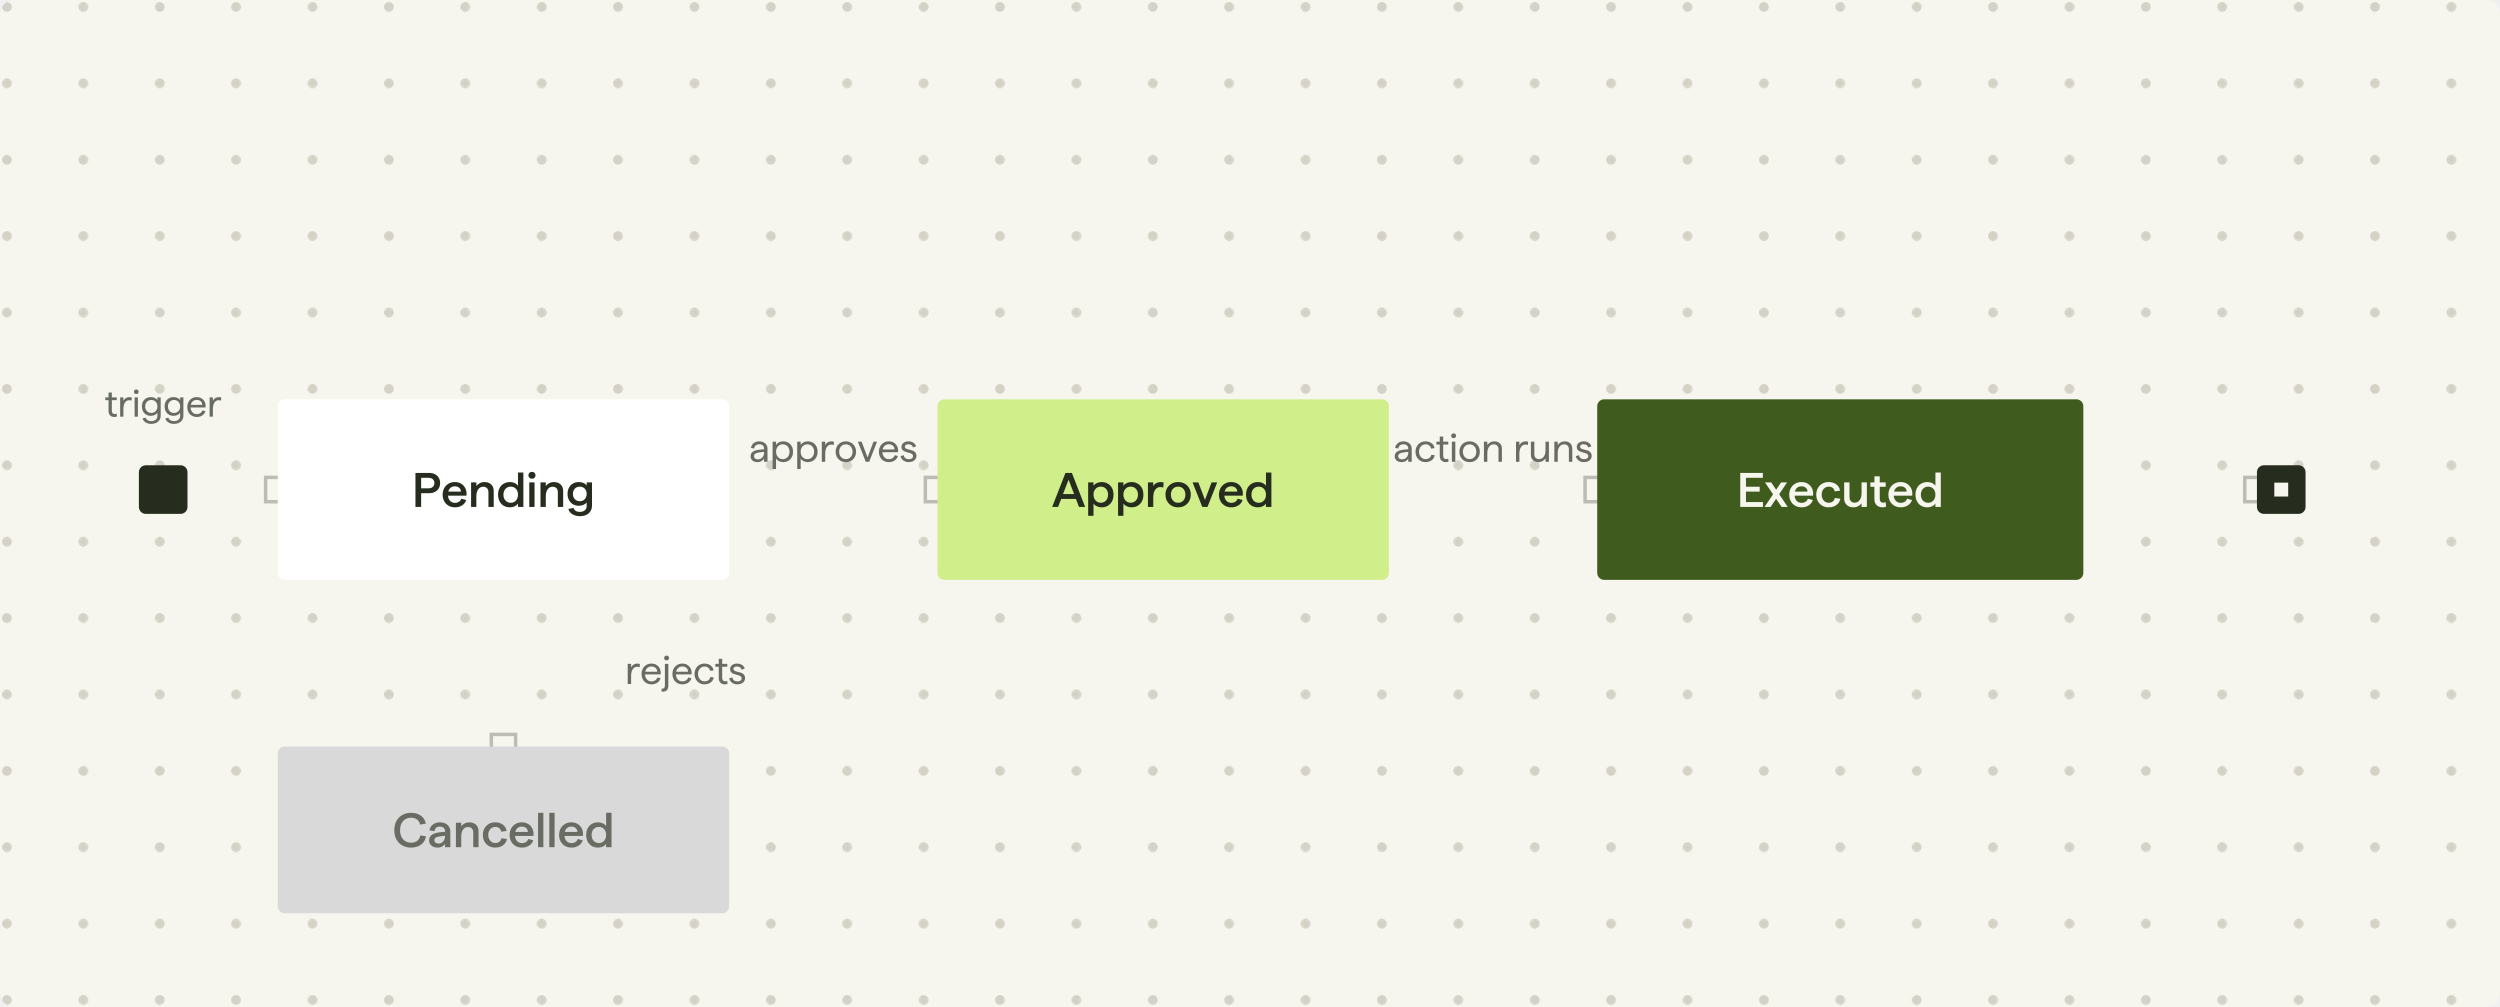
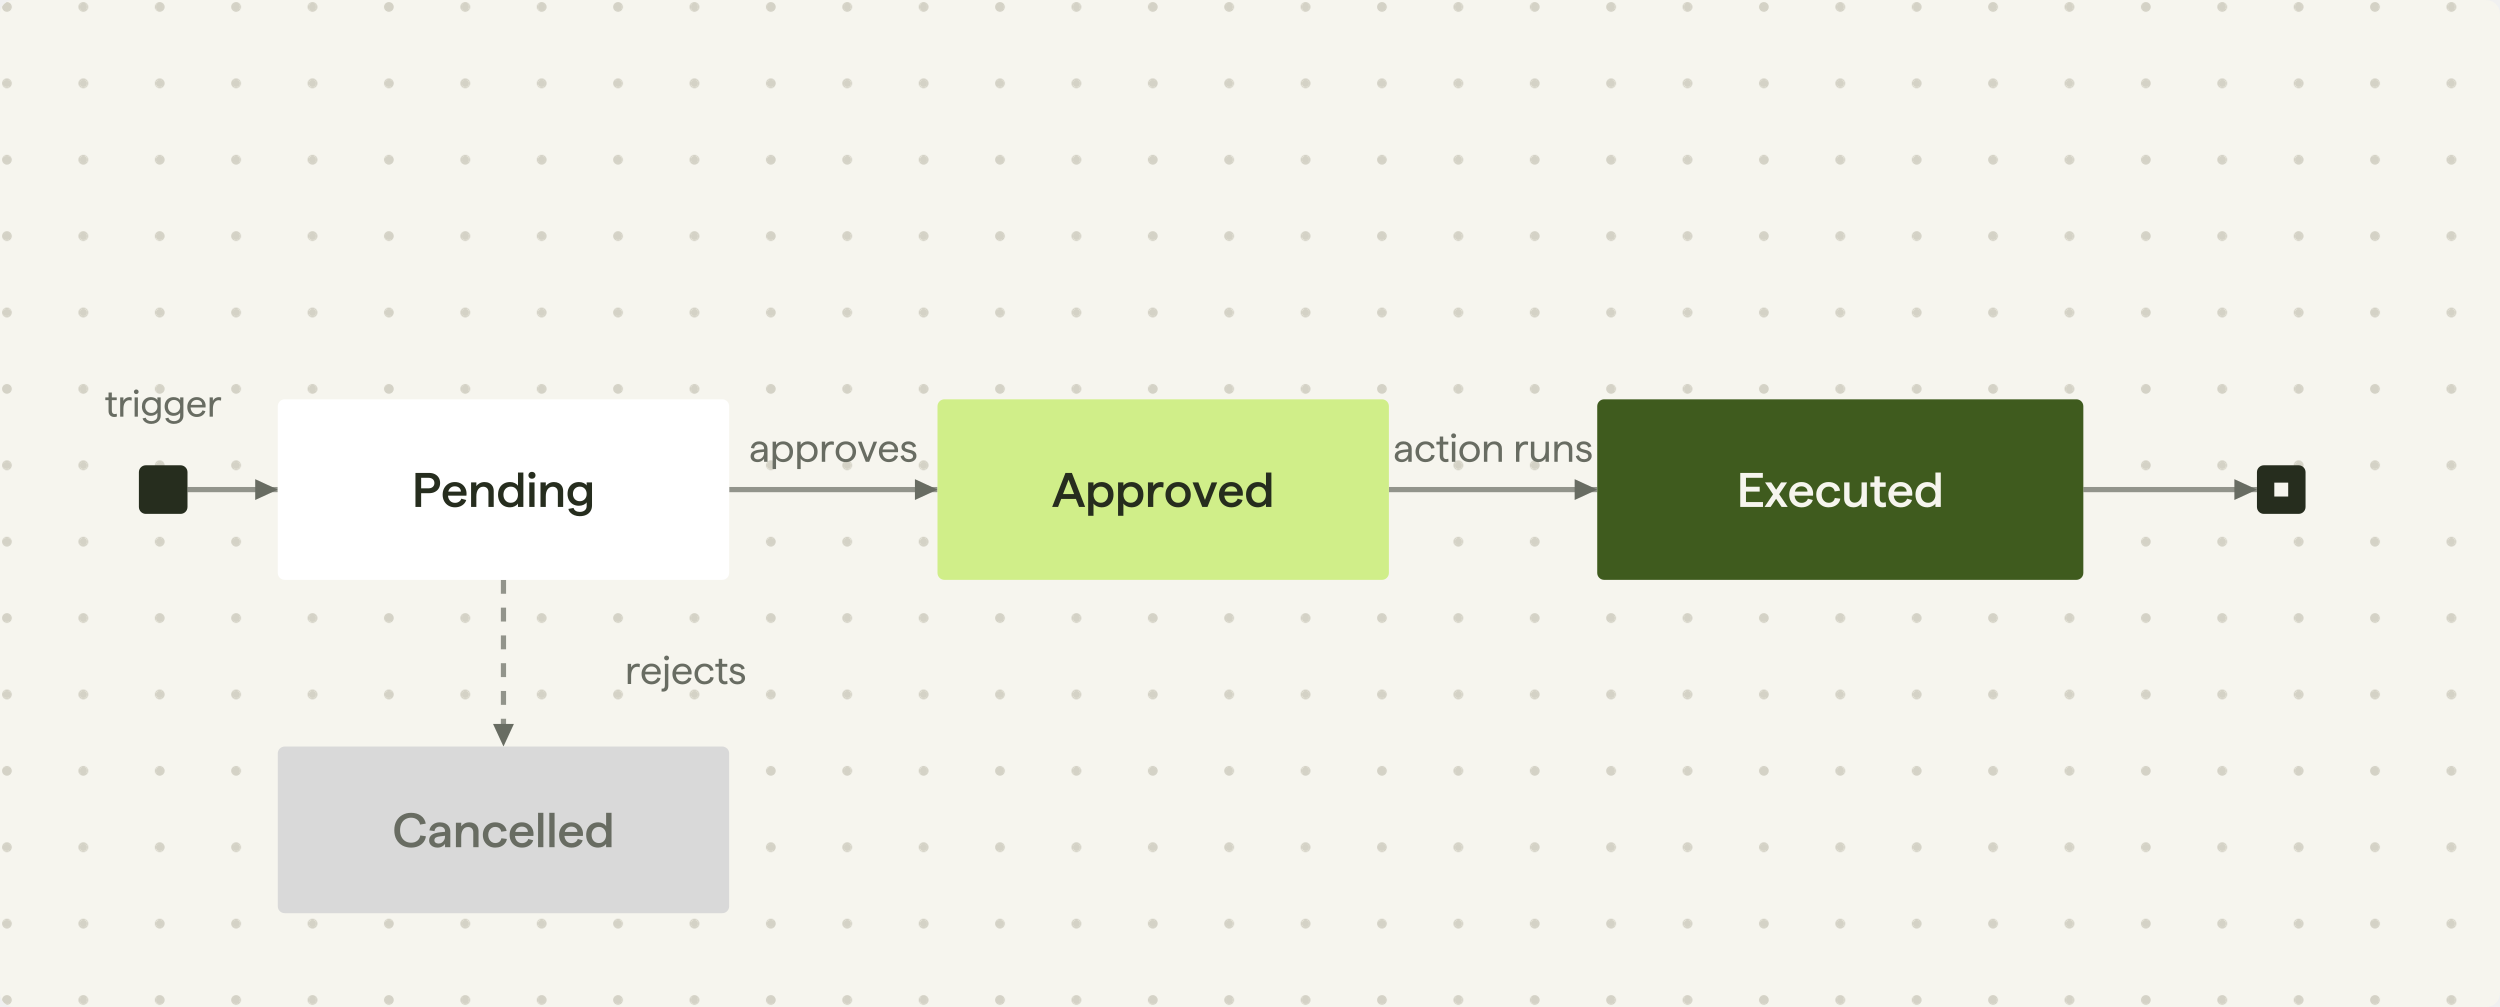
<svg xmlns="http://www.w3.org/2000/svg" width="720" height="290" viewBox="0 0 720 290" fill="none" font-family="Matter, Inter, system-ui, sans-serif">
  <defs>
    <pattern id="dots" width="22" height="22" patternUnits="userSpaceOnUse">
      <circle cx="2" cy="2" r="1.4" fill="#d4d2c6" />
    </pattern>
-     <marker id="sq" markerWidth="8" markerHeight="8" refX="4" refY="4" orient="0" markerUnits="userSpaceOnUse">
-       <rect x="0.5" y="0.5" width="7" height="7" fill="#f6f5ee" stroke="#bcbcb4" stroke-width="1" />
+     <marker id="sq" markerWidth="9" markerHeight="9" refX="7.5" refY="4" orient="auto" markerUnits="userSpaceOnUse">
+       <path d="M1 1 L7.5 4 L1 7 Z" fill="#686c62" />
    </marker>
  </defs>
  <rect width="720" height="290" rx="4" fill="#f6f5ee" />
  <rect width="720" height="290" rx="4" fill="url(#dots)" />
-   <path d="M54 141 H80" marker-end="url(#sq)" />
-   <path d="M210 141 H270" marker-end="url(#sq)" />
-   <path d="M400 141 H460" marker-end="url(#sq)" />
-   <path d="M600 141 H650" marker-end="url(#sq)" />
-   <path d="M145 167 V215" stroke-dasharray="4 4" marker-end="url(#sq)" />
+   <g stroke="#686c62" stroke-opacity="0.7" stroke-width="1.5" fill="none">
+     <path d="M54 141 H80" marker-end="url(#sq)" />
+     <path d="M210 141 H270" marker-end="url(#sq)" />
+     <path d="M400 141 H460" marker-end="url(#sq)" />
+     <path d="M600 141 H650" marker-end="url(#sq)" />
+     <path d="M145 167 V215" stroke-dasharray="4 4" marker-end="url(#sq)" />
+   </g>
  <path d="M218.21 133.09Q217.26 133.09 216.71 132.63Q216.17 132.16 216.17 131.44Q216.17 130.56 216.80 130.10Q217.43 129.64 218.81 129.50L220.05 129.38L220.05 129.17Q220.05 128.60 219.67 128.27Q219.28 127.95 218.65 127.95Q218.05 127.95 217.67 128.26Q217.29 128.56 217.20 129.17L216.27 129.01Q216.41 128.18 217.03 127.65Q217.66 127.11 218.65 127.11Q219.35 127.11 219.89 127.37Q220.42 127.63 220.73 128.11Q221.04 128.60 221.04 129.27L221.04 133L220.05 133L220.05 132.03Q219.94 132.31 219.66 132.55Q219.39 132.79 219.01 132.94Q218.63 133.09 218.21 133.09M220.05 130.41L220.05 130.14L218.87 130.27Q217.96 130.38 217.56 130.63Q217.16 130.87 217.16 131.40Q217.16 131.83 217.47 132.06Q217.78 132.30 218.29 132.30Q218.81 132.30 219.21 132.04Q219.60 131.78 219.83 131.35Q220.05 130.92 220.05 130.41M223.50 135.09L222.51 135.09L222.51 127.20L223.50 127.20L223.50 128.15Q223.77 127.68 224.31 127.39Q224.86 127.11 225.50 127.11Q226.38 127.11 227.02 127.49Q227.67 127.86 228.03 128.53Q228.39 129.21 228.39 130.10Q228.39 131 228.03 131.67Q227.67 132.34 227.02 132.72Q226.38 133.09 225.50 133.09Q224.87 133.09 224.32 132.80Q223.77 132.52 223.50 132.05L223.50 135.09M225.45 132.24Q226.01 132.24 226.45 131.97Q226.88 131.70 227.14 131.22Q227.39 130.73 227.39 130.10Q227.39 129.47 227.14 128.99Q226.88 128.50 226.45 128.23Q226.01 127.96 225.45 127.96Q224.88 127.96 224.44 128.23Q224 128.50 223.75 128.99Q223.50 129.47 223.50 130.10Q223.50 130.72 223.75 131.21Q224 131.69 224.44 131.97Q224.88 132.24 225.45 132.24M230.59 135.09L229.60 135.09L229.60 127.20L230.59 127.20L230.59 128.15Q230.85 127.68 231.40 127.39Q231.94 127.11 232.59 127.11Q233.46 127.11 234.11 127.49Q234.75 127.86 235.11 128.53Q235.47 129.21 235.47 130.10Q235.47 131 235.11 131.67Q234.75 132.34 234.11 132.72Q233.46 133.09 232.59 133.09Q231.96 133.09 231.40 132.80Q230.85 132.52 230.59 132.05L230.59 135.09M232.53 132.24Q233.09 132.24 233.53 131.97Q233.97 131.70 234.22 131.22Q234.47 130.73 234.47 130.10Q234.47 129.47 234.22 128.99Q233.97 128.50 233.53 128.23Q233.09 127.96 232.53 127.96Q231.97 127.96 231.52 128.23Q231.08 128.50 230.83 128.99Q230.59 129.47 230.59 130.10Q230.59 130.72 230.83 131.21Q231.08 131.69 231.52 131.97Q231.97 132.24 232.53 132.24M237.66 133L236.68 133L236.68 127.20L237.66 127.20L237.66 128.23Q237.92 127.68 238.41 127.39Q238.90 127.11 239.47 127.11Q239.65 127.11 239.84 127.14Q240.04 127.17 240.18 127.24L240.11 128.17Q239.91 128.08 239.73 128.06Q239.55 128.04 239.36 128.04Q238.64 128.04 238.15 128.72Q237.66 129.40 237.66 130.68L237.66 133M243.61 133.09Q242.75 133.09 242.09 132.71Q241.43 132.32 241.05 131.65Q240.67 130.98 240.67 130.10Q240.67 129.23 241.05 128.56Q241.43 127.88 242.09 127.50Q242.75 127.11 243.61 127.11Q244.46 127.11 245.12 127.50Q245.78 127.88 246.16 128.56Q246.54 129.23 246.54 130.10Q246.54 130.98 246.16 131.65Q245.78 132.32 245.12 132.71Q244.46 133.09 243.61 133.09M243.61 132.23Q244.17 132.23 244.61 131.96Q245.04 131.69 245.29 131.21Q245.54 130.72 245.54 130.10Q245.54 129.47 245.29 128.99Q245.04 128.50 244.61 128.23Q244.17 127.96 243.61 127.96Q243.04 127.96 242.60 128.23Q242.17 128.50 241.92 128.99Q241.67 129.47 241.67 130.10Q241.67 130.72 241.92 131.21Q242.17 131.69 242.60 131.96Q243.04 132.23 243.61 132.23M250.32 133L249.34 133L247.07 127.20L248.14 127.20L249.85 131.74L251.57 127.20L252.60 127.20L250.32 133M256 133.09Q255.15 133.09 254.50 132.71Q253.85 132.32 253.49 131.65Q253.13 130.98 253.13 130.10Q253.13 129.23 253.50 128.56Q253.86 127.88 254.50 127.50Q255.14 127.11 255.97 127.11Q256.85 127.11 257.49 127.53Q258.12 127.95 258.43 128.65Q258.74 129.35 258.62 130.23L254.13 130.23Q254.17 131.13 254.68 131.68Q255.19 132.24 256 132.24Q256.62 132.24 257.09 131.91Q257.57 131.57 257.68 131.10L258.58 131.33Q258.38 132.11 257.68 132.60Q256.98 133.09 256 133.09M254.20 129.45L257.62 129.45Q257.61 128.76 257.15 128.35Q256.69 127.95 255.97 127.95Q255.29 127.95 254.82 128.35Q254.35 128.75 254.20 129.45M261.75 133.09Q260.77 133.09 260.15 132.60Q259.53 132.11 259.35 131.38L260.25 131.09Q260.37 131.65 260.75 131.95Q261.12 132.25 261.75 132.25Q262.29 132.25 262.62 132.02Q262.95 131.79 262.95 131.34Q262.95 130.99 262.71 130.80Q262.47 130.61 262.09 130.49Q261.71 130.38 261.29 130.27Q260.87 130.17 260.49 130Q260.11 129.83 259.87 129.52Q259.62 129.21 259.62 128.68Q259.62 128.23 259.87 127.88Q260.12 127.53 260.57 127.32Q261.02 127.11 261.59 127.11Q262.44 127.11 263.05 127.50Q263.65 127.88 263.83 128.55L262.94 128.87Q262.80 128.37 262.45 128.16Q262.10 127.95 261.59 127.95Q261.17 127.95 260.88 128.12Q260.59 128.30 260.59 128.64Q260.59 128.96 260.83 129.13Q261.07 129.30 261.45 129.39Q261.83 129.49 262.26 129.60Q262.70 129.70 263.07 129.88Q263.45 130.07 263.70 130.41Q263.94 130.75 263.94 131.32Q263.94 131.84 263.65 132.24Q263.36 132.64 262.87 132.87Q262.38 133.09 261.75 133.09" fill="#686c62" />
  <path d="M403.74 133.09Q402.79 133.09 402.24 132.63Q401.69 132.16 401.69 131.44Q401.69 130.56 402.33 130.10Q402.96 129.64 404.34 129.50L405.58 129.38L405.58 129.17Q405.58 128.60 405.19 128.27Q404.81 127.95 404.18 127.95Q403.58 127.95 403.20 128.26Q402.82 128.56 402.73 129.17L401.80 129.01Q401.93 128.18 402.56 127.65Q403.19 127.11 404.18 127.11Q404.88 127.11 405.41 127.37Q405.95 127.63 406.26 128.11Q406.57 128.60 406.57 129.27L406.57 133L405.58 133L405.58 132.03Q405.46 132.31 405.19 132.55Q404.91 132.79 404.53 132.94Q404.15 133.09 403.74 133.09M405.58 130.41L405.58 130.14L404.40 130.27Q403.49 130.38 403.08 130.63Q402.68 130.87 402.68 131.40Q402.68 131.83 402.99 132.06Q403.30 132.30 403.82 132.30Q404.34 132.30 404.73 132.04Q405.13 131.78 405.36 131.35Q405.58 130.92 405.58 130.41M410.54 133.09Q409.71 133.09 409.06 132.70Q408.42 132.31 408.05 131.63Q407.67 130.95 407.67 130.10Q407.67 129.24 408.05 128.56Q408.42 127.88 409.06 127.50Q409.71 127.11 410.54 127.11Q411.56 127.11 412.28 127.64Q413 128.16 413.15 129.06L412.17 129.21Q412.05 128.63 411.62 128.30Q411.19 127.96 410.54 127.96Q410.01 127.96 409.59 128.24Q409.17 128.51 408.92 128.99Q408.67 129.47 408.67 130.10Q408.67 130.72 408.92 131.20Q409.17 131.68 409.59 131.95Q410.01 132.23 410.54 132.23Q411.23 132.23 411.67 131.89Q412.12 131.55 412.20 130.99L413.20 131.10Q413.12 131.69 412.76 132.14Q412.40 132.59 411.83 132.84Q411.26 133.09 410.54 133.09M416.38 133.09Q415.63 133.09 415.14 132.63Q414.65 132.17 414.65 131.29L414.65 128.02L413.68 128.02L413.68 127.20L414.65 127.20L414.65 125.73L415.64 125.73L415.64 127.20L417.11 127.20L417.11 128.02L415.64 128.02L415.64 131.21Q415.64 131.71 415.87 131.97Q416.10 132.22 416.49 132.22Q416.79 132.22 417.10 132.10L417.18 132.94Q417.02 133.02 416.80 133.06Q416.57 133.09 416.38 133.09M419.13 133L418.14 133L418.14 127.20L419.13 127.20L419.13 133M418.63 126.19Q418.33 126.19 418.13 126Q417.93 125.80 417.93 125.50Q417.93 125.20 418.13 125.01Q418.33 124.81 418.63 124.81Q418.94 124.81 419.14 125.01Q419.35 125.20 419.35 125.50Q419.35 125.80 419.14 126Q418.94 126.19 418.63 126.19M423.24 133.09Q422.39 133.09 421.73 132.71Q421.07 132.32 420.69 131.65Q420.31 130.98 420.31 130.10Q420.31 129.23 420.69 128.56Q421.07 127.88 421.73 127.50Q422.39 127.11 423.24 127.11Q424.09 127.11 424.76 127.50Q425.42 127.88 425.80 128.56Q426.18 129.23 426.18 130.10Q426.18 130.98 425.80 131.65Q425.42 132.32 424.76 132.71Q424.09 133.09 423.24 133.09M423.24 132.23Q423.81 132.23 424.24 131.96Q424.68 131.69 424.93 131.21Q425.18 130.72 425.18 130.10Q425.18 129.47 424.93 128.99Q424.68 128.50 424.24 128.23Q423.81 127.96 423.24 127.96Q422.68 127.96 422.24 128.23Q421.81 128.50 421.56 128.99Q421.31 129.47 421.31 130.10Q421.31 130.72 421.56 131.21Q421.81 131.69 422.24 131.96Q422.68 132.23 423.24 132.23M428.35 133L427.37 133L427.37 127.20L428.35 127.20L428.35 128.20Q428.61 127.76 429.15 127.43Q429.68 127.11 430.41 127.11Q431.02 127.11 431.50 127.36Q431.98 127.61 432.27 128.07Q432.55 128.54 432.55 129.21L432.55 133L431.57 133L431.57 129.42Q431.57 128.72 431.20 128.35Q430.83 127.97 430.21 127.97Q429.36 127.97 428.86 128.66Q428.35 129.35 428.35 130.52L428.35 133M437.58 133L436.61 133L436.61 127.20L437.58 127.20L437.58 128.23Q437.85 127.68 438.34 127.39Q438.83 127.11 439.39 127.11Q439.57 127.11 439.77 127.14Q439.96 127.17 440.10 127.24L440.03 128.17Q439.84 128.08 439.65 128.06Q439.47 128.04 439.29 128.04Q438.56 128.04 438.07 128.72Q437.58 129.40 437.58 130.68L437.58 133M443.05 133.09Q442.44 133.09 441.95 132.84Q441.46 132.60 441.18 132.14Q440.90 131.68 440.90 131.01L440.90 127.20L441.89 127.20L441.89 130.78Q441.89 131.48 442.25 131.86Q442.62 132.23 443.23 132.23Q444.09 132.23 444.60 131.54Q445.11 130.85 445.11 129.69L445.11 127.20L446.08 127.20L446.08 133L445.11 133L445.11 132Q444.83 132.45 444.30 132.77Q443.77 133.09 443.05 133.09M448.62 133L447.65 133L447.65 127.20L448.62 127.20L448.62 128.20Q448.89 127.76 449.42 127.43Q449.96 127.11 450.68 127.11Q451.29 127.11 451.78 127.36Q452.26 127.61 452.54 128.07Q452.82 128.54 452.82 129.21L452.82 133L451.84 133L451.84 129.42Q451.84 128.72 451.48 128.35Q451.11 127.97 450.49 127.97Q449.64 127.97 449.13 128.66Q448.62 129.35 448.62 130.52L448.62 133M456.23 133.09Q455.25 133.09 454.63 132.60Q454.01 132.11 453.82 131.38L454.72 131.09Q454.85 131.65 455.22 131.95Q455.59 132.25 456.23 132.25Q456.77 132.25 457.09 132.02Q457.42 131.79 457.42 131.34Q457.42 130.99 457.18 130.80Q456.94 130.61 456.56 130.49Q456.18 130.38 455.76 130.27Q455.34 130.17 454.96 130Q454.58 129.83 454.34 129.52Q454.10 129.21 454.10 128.68Q454.10 128.23 454.35 127.88Q454.59 127.53 455.04 127.32Q455.49 127.11 456.06 127.11Q456.92 127.11 457.52 127.50Q458.12 127.88 458.31 128.55L457.41 128.87Q457.27 128.37 456.92 128.16Q456.57 127.95 456.06 127.95Q455.64 127.95 455.35 128.12Q455.06 128.30 455.06 128.64Q455.06 128.96 455.31 129.13Q455.55 129.30 455.93 129.39Q456.31 129.49 456.74 129.60Q457.17 129.70 457.55 129.88Q457.93 130.07 458.17 130.41Q458.41 130.75 458.41 131.32Q458.41 131.84 458.12 132.24Q457.84 132.64 457.35 132.87Q456.86 133.09 456.23 133.09" fill="#686c62" />
  <path d="M181.76 197L180.78 197L180.78 191.20L181.76 191.20L181.76 192.23Q182.02 191.68 182.51 191.39Q183 191.11 183.56 191.11Q183.75 191.11 183.94 191.14Q184.14 191.17 184.28 191.24L184.21 192.17Q184.01 192.08 183.83 192.06Q183.65 192.04 183.46 192.04Q182.74 192.04 182.25 192.72Q181.76 193.40 181.76 194.68L181.76 197M187.65 197.09Q186.80 197.09 186.15 196.71Q185.50 196.32 185.13 195.65Q184.77 194.98 184.77 194.10Q184.77 193.23 185.14 192.56Q185.51 191.88 186.15 191.50Q186.78 191.11 187.61 191.11Q188.50 191.11 189.13 191.53Q189.76 191.95 190.07 192.65Q190.38 193.35 190.27 194.23L185.77 194.23Q185.82 195.13 186.32 195.68Q186.83 196.24 187.65 196.24Q188.27 196.24 188.74 195.91Q189.21 195.57 189.33 195.10L190.22 195.33Q190.03 196.11 189.33 196.60Q188.63 197.09 187.65 197.09M185.84 193.45L189.27 193.45Q189.26 192.76 188.80 192.35Q188.34 191.95 187.61 191.95Q186.93 191.95 186.46 192.35Q185.99 192.75 185.84 193.45M190.94 199.19Q190.71 199.19 190.51 199.15L190.56 198.30Q190.60 198.31 190.68 198.32Q190.76 198.33 190.82 198.33Q191.20 198.33 191.34 198.07Q191.49 197.81 191.49 197.33L191.49 191.20L192.48 191.20L192.48 197.45Q192.48 198.28 192.10 198.73Q191.72 199.19 190.94 199.19M191.97 190.19Q191.67 190.19 191.47 190Q191.27 189.80 191.27 189.50Q191.27 189.20 191.47 189.01Q191.67 188.81 191.97 188.81Q192.28 188.81 192.48 189.01Q192.68 189.20 192.68 189.50Q192.68 189.80 192.48 190Q192.28 190.19 191.97 190.19M196.54 197.09Q195.69 197.09 195.04 196.71Q194.39 196.32 194.02 195.65Q193.66 194.98 193.66 194.10Q193.66 193.23 194.03 192.56Q194.40 191.88 195.04 191.50Q195.67 191.11 196.50 191.11Q197.39 191.11 198.02 191.53Q198.65 191.95 198.96 192.65Q199.27 193.35 199.16 194.23L194.66 194.23Q194.71 195.13 195.21 195.68Q195.72 196.24 196.54 196.24Q197.16 196.24 197.63 195.91Q198.10 195.57 198.22 195.10L199.11 195.33Q198.92 196.11 198.22 196.60Q197.51 197.09 196.54 197.09M194.73 193.45L198.16 193.45Q198.15 192.76 197.69 192.35Q197.23 191.95 196.50 191.95Q195.82 191.95 195.35 192.35Q194.88 192.75 194.73 193.45M202.88 197.09Q202.06 197.09 201.41 196.70Q200.77 196.31 200.40 195.63Q200.02 194.95 200.02 194.10Q200.02 193.24 200.40 192.56Q200.77 191.88 201.41 191.50Q202.06 191.11 202.88 191.11Q203.91 191.11 204.63 191.64Q205.35 192.16 205.50 193.06L204.52 193.21Q204.40 192.63 203.97 192.30Q203.54 191.96 202.88 191.96Q202.36 191.96 201.94 192.24Q201.52 192.51 201.27 192.99Q201.02 193.47 201.02 194.10Q201.02 194.72 201.27 195.20Q201.52 195.68 201.94 195.95Q202.36 196.23 202.88 196.23Q203.57 196.23 204.02 195.89Q204.47 195.55 204.55 194.99L205.55 195.10Q205.47 195.69 205.11 196.14Q204.75 196.59 204.18 196.84Q203.61 197.09 202.88 197.09M208.73 197.09Q207.98 197.09 207.49 196.63Q207 196.17 207 195.29L207 192.02L206.02 192.02L206.02 191.20L207 191.20L207 189.73L207.99 189.73L207.99 191.20L209.46 191.20L209.46 192.02L207.99 192.02L207.99 195.21Q207.99 195.71 208.22 195.97Q208.45 196.22 208.84 196.22Q209.14 196.22 209.45 196.10L209.53 196.94Q209.37 197.02 209.15 197.06Q208.92 197.09 208.73 197.09M212.40 197.09Q211.42 197.09 210.80 196.60Q210.18 196.11 209.99 195.38L210.89 195.09Q211.02 195.65 211.39 195.95Q211.76 196.25 212.40 196.25Q212.94 196.25 213.26 196.02Q213.59 195.79 213.59 195.34Q213.59 194.99 213.35 194.80Q213.11 194.61 212.73 194.49Q212.35 194.38 211.93 194.27Q211.51 194.17 211.13 194Q210.75 193.83 210.51 193.52Q210.27 193.21 210.27 192.68Q210.27 192.23 210.52 191.88Q210.76 191.53 211.21 191.32Q211.66 191.11 212.23 191.11Q213.09 191.11 213.69 191.50Q214.29 191.88 214.48 192.55L213.58 192.87Q213.44 192.37 213.09 192.16Q212.74 191.95 212.23 191.95Q211.81 191.95 211.52 192.12Q211.23 192.30 211.23 192.64Q211.23 192.96 211.48 193.13Q211.72 193.30 212.10 193.39Q212.48 193.49 212.91 193.60Q213.34 193.70 213.72 193.88Q214.10 194.07 214.34 194.41Q214.58 194.75 214.58 195.32Q214.58 195.84 214.29 196.24Q214.01 196.64 213.52 196.87Q213.03 197.09 212.40 197.09" fill="#686c62" />
  <path d="M32.91 120.09Q32.20 120.09 31.73 119.65Q31.26 119.21 31.26 118.36L31.26 115.24L30.33 115.24L30.33 114.46L31.26 114.46L31.26 113.05L32.21 113.05L32.21 114.46L33.62 114.46L33.62 115.24L32.21 115.24L32.21 118.28Q32.21 118.77 32.43 119.01Q32.65 119.25 33.02 119.25Q33.31 119.25 33.61 119.14L33.68 119.94Q33.53 120.02 33.32 120.06Q33.10 120.09 32.91 120.09M35.54 120L34.61 120L34.61 114.46L35.54 114.46L35.54 115.44Q35.80 114.91 36.26 114.64Q36.73 114.37 37.27 114.37Q37.45 114.37 37.63 114.40Q37.82 114.42 37.95 114.49L37.89 115.38Q37.70 115.29 37.52 115.28Q37.35 115.26 37.17 115.26Q36.48 115.26 36.01 115.91Q35.54 116.56 35.54 117.78L35.54 120M39.71 120L38.77 120L38.77 114.46L39.71 114.46L39.71 120M39.24 113.49Q38.95 113.49 38.76 113.30Q38.57 113.11 38.57 112.83Q38.57 112.54 38.76 112.36Q38.95 112.17 39.24 112.17Q39.54 112.17 39.73 112.36Q39.92 112.54 39.92 112.83Q39.92 113.11 39.73 113.30Q39.54 113.49 39.24 113.49M43.53 122.09Q42.94 122.09 42.41 121.89Q41.89 121.68 41.53 121.33Q41.18 120.97 41.05 120.50L41.97 120.30Q42.10 120.78 42.54 121.03Q42.98 121.29 43.55 121.29Q44.32 121.29 44.83 120.89Q45.33 120.50 45.33 119.76L45.33 118.88Q45.09 119.27 44.57 119.52Q44.05 119.76 43.43 119.76Q42.68 119.76 42.11 119.42Q41.53 119.08 41.20 118.47Q40.87 117.87 40.87 117.06Q40.87 116.25 41.19 115.64Q41.52 115.04 42.11 114.70Q42.69 114.37 43.46 114.37Q44.07 114.37 44.58 114.60Q45.09 114.83 45.33 115.23L45.33 114.46L46.28 114.46L46.28 119.67Q46.28 120.43 45.92 120.97Q45.56 121.51 44.94 121.80Q44.32 122.09 43.53 122.09M43.57 118.93Q44.08 118.93 44.48 118.69Q44.88 118.45 45.11 118.03Q45.34 117.60 45.34 117.06Q45.34 116.50 45.11 116.08Q44.88 115.66 44.48 115.42Q44.08 115.18 43.57 115.18Q43.07 115.18 42.67 115.42Q42.28 115.66 42.04 116.08Q41.81 116.50 41.81 117.06Q41.81 117.61 42.04 118.04Q42.28 118.46 42.67 118.70Q43.07 118.93 43.57 118.93M50.07 122.09Q49.48 122.09 48.96 121.89Q48.44 121.68 48.08 121.33Q47.72 120.97 47.60 120.50L48.51 120.30Q48.64 120.78 49.08 121.03Q49.52 121.29 50.10 121.29Q50.87 121.29 51.37 120.89Q51.88 120.50 51.88 119.76L51.88 118.88Q51.64 119.27 51.11 119.52Q50.59 119.76 49.98 119.76Q49.23 119.76 48.65 119.42Q48.07 119.08 47.74 118.47Q47.41 117.87 47.41 117.06Q47.41 116.25 47.74 115.64Q48.06 115.04 48.65 114.70Q49.24 114.37 50.01 114.37Q50.61 114.37 51.13 114.60Q51.64 114.83 51.88 115.23L51.88 114.46L52.82 114.46L52.82 119.67Q52.82 120.43 52.47 120.97Q52.11 121.51 51.49 121.80Q50.87 122.09 50.07 122.09M50.12 118.93Q50.62 118.93 51.03 118.69Q51.43 118.45 51.66 118.03Q51.89 117.60 51.89 117.06Q51.89 116.50 51.66 116.08Q51.43 115.66 51.03 115.42Q50.62 115.18 50.12 115.18Q49.61 115.18 49.22 115.42Q48.82 115.66 48.59 116.08Q48.36 116.50 48.36 117.06Q48.36 117.61 48.59 118.04Q48.82 118.46 49.22 118.70Q49.61 118.93 50.12 118.93M56.69 120.09Q55.87 120.09 55.25 119.72Q54.63 119.35 54.28 118.71Q53.94 118.06 53.94 117.23Q53.94 116.39 54.29 115.75Q54.64 115.11 55.25 114.74Q55.86 114.37 56.65 114.37Q57.50 114.37 58.10 114.77Q58.71 115.17 59.01 115.84Q59.30 116.51 59.19 117.35L54.89 117.35Q54.94 118.21 55.42 118.74Q55.90 119.27 56.69 119.27Q57.28 119.27 57.73 118.95Q58.18 118.64 58.29 118.19L59.15 118.41Q58.96 119.15 58.29 119.62Q57.62 120.09 56.69 120.09M54.96 116.60L58.24 116.60Q58.23 115.94 57.79 115.56Q57.35 115.17 56.65 115.17Q56 115.17 55.55 115.55Q55.10 115.93 54.96 116.60M61.31 120L60.37 120L60.37 114.46L61.31 114.46L61.31 115.44Q61.56 114.91 62.03 114.64Q62.49 114.37 63.03 114.37Q63.21 114.37 63.40 114.40Q63.58 114.42 63.71 114.49L63.65 115.38Q63.46 115.29 63.29 115.28Q63.11 115.26 62.93 115.26Q62.24 115.26 61.77 115.91Q61.31 116.56 61.31 117.78" fill="#686c62" />
  <rect x="40" y="134" width="14" height="14" rx="2" fill="#262d1e" />
  <rect x="650" y="134" width="14" height="14" rx="2" fill="#262d1e" />
  <rect x="655" y="139" width="4" height="4" fill="#f6f5ee" />
  <rect x="80" y="115" width="130" height="52" rx="2" fill="#ffffff" />
  <path d="M121.29 146L119.65 146L119.65 136.20L123.57 136.20Q124.54 136.20 125.25 136.56Q125.97 136.93 126.36 137.58Q126.75 138.23 126.75 139.11Q126.75 139.99 126.36 140.65Q125.97 141.31 125.25 141.67Q124.54 142.04 123.57 142.04L121.29 142.04L121.29 146M121.29 137.61L121.29 140.64L123.41 140.64Q124.19 140.64 124.65 140.22Q125.11 139.80 125.11 139.11Q125.11 138.43 124.65 138.02Q124.19 137.61 123.41 137.61L121.29 137.61M131.05 146.11Q129.99 146.11 129.18 145.64Q128.38 145.17 127.93 144.35Q127.48 143.54 127.48 142.47Q127.48 141.41 127.93 140.59Q128.38 139.77 129.17 139.30Q129.97 138.83 130.99 138.83Q132.11 138.83 132.91 139.36Q133.71 139.88 134.09 140.77Q134.47 141.66 134.33 142.75L129.02 142.75Q129.10 143.69 129.64 144.26Q130.18 144.82 131.05 144.82Q131.71 144.82 132.21 144.48Q132.72 144.14 132.84 143.62L134.27 144Q134 144.94 133.13 145.52Q132.25 146.11 131.05 146.11M129.10 141.59L132.74 141.59Q132.73 140.89 132.25 140.48Q131.76 140.06 130.99 140.06Q130.28 140.06 129.78 140.46Q129.28 140.86 129.10 141.59M137.19 146L135.67 146L135.67 138.94L137.19 138.94L137.19 139.99Q137.50 139.53 138.12 139.18Q138.73 138.83 139.57 138.83Q140.33 138.83 140.93 139.14Q141.52 139.45 141.86 140.03Q142.19 140.61 142.19 141.42L142.19 146L140.67 146L140.67 141.76Q140.67 141 140.26 140.59Q139.85 140.18 139.18 140.18Q138.26 140.18 137.73 140.92Q137.19 141.66 137.19 142.95L137.19 146M146.90 146.11Q145.85 146.11 145.07 145.66Q144.29 145.20 143.87 144.38Q143.44 143.56 143.44 142.47Q143.44 141.37 143.87 140.55Q144.29 139.74 145.07 139.29Q145.85 138.83 146.90 138.83Q147.64 138.83 148.26 139.13Q148.88 139.43 149.18 139.92L149.18 136.09L150.73 136.09L150.73 146L149.18 146L149.18 145.01Q148.88 145.50 148.25 145.80Q147.63 146.11 146.90 146.11M147.09 144.80Q148.02 144.80 148.60 144.15Q149.18 143.49 149.18 142.47Q149.18 141.44 148.60 140.79Q148.02 140.15 147.09 140.15Q146.17 140.15 145.58 140.79Q144.99 141.44 144.99 142.47Q144.99 143.49 145.58 144.15Q146.17 144.80 147.09 144.80M153.95 146L152.43 146L152.43 138.94L153.95 138.94L153.95 146M153.20 137.88Q152.76 137.88 152.47 137.60Q152.18 137.32 152.18 136.89Q152.18 136.45 152.47 136.17Q152.76 135.89 153.20 135.89Q153.65 135.89 153.94 136.17Q154.23 136.45 154.23 136.89Q154.23 137.32 153.94 137.60Q153.65 137.88 153.20 137.88M157.19 146L155.66 146L155.66 138.94L157.19 138.94L157.19 139.99Q157.50 139.53 158.11 139.18Q158.73 138.83 159.57 138.83Q160.32 138.83 160.92 139.14Q161.51 139.45 161.85 140.03Q162.19 140.61 162.19 141.42L162.19 146L160.66 146L160.66 141.76Q160.66 141 160.25 140.59Q159.85 140.18 159.18 140.18Q158.25 140.18 157.72 140.92Q157.19 141.66 157.19 142.95L157.19 146M166.95 148.66Q166.12 148.66 165.43 148.39Q164.73 148.13 164.28 147.65Q163.82 147.18 163.70 146.57L165.18 146.28Q165.32 146.83 165.80 147.13Q166.29 147.43 166.97 147.43Q167.84 147.43 168.40 146.99Q168.96 146.55 168.96 145.69L168.96 144.67Q168.67 145.12 168.06 145.39Q167.45 145.66 166.72 145.66Q165.77 145.66 165.03 145.24Q164.29 144.81 163.87 144.04Q163.45 143.27 163.45 142.25Q163.45 141.20 163.87 140.44Q164.29 139.67 165.03 139.25Q165.77 138.83 166.75 138.83Q167.48 138.83 168.07 139.10Q168.65 139.36 168.96 139.81L168.96 138.94L170.50 138.94L170.50 145.54Q170.50 146.53 170.05 147.23Q169.61 147.93 168.81 148.30Q168.01 148.66 166.95 148.66M166.99 144.35Q167.84 144.35 168.40 143.76Q168.96 143.17 168.96 142.25Q168.96 141.31 168.40 140.73Q167.84 140.15 166.99 140.15Q166.12 140.15 165.56 140.73Q165 141.31 165 142.25Q165 143.19 165.56 143.77Q166.12 144.35 166.99 144.35" fill="#262d1e" />
  <rect x="270" y="115" width="130" height="52" rx="2" fill="#d0ee89" />
  <path d="M304.72 146L303.02 146L306.85 136.20L308.70 136.20L312.52 146L310.76 146L309.86 143.69L305.63 143.69L304.72 146M307.75 138.16L306.15 142.29L309.34 142.29L307.75 138.16M314.93 148.55L313.39 148.55L313.39 138.94L314.93 138.94L314.93 139.92Q315.24 139.43 315.87 139.13Q316.50 138.83 317.23 138.83Q318.28 138.83 319.05 139.29Q319.83 139.74 320.26 140.55Q320.69 141.37 320.69 142.47Q320.69 143.56 320.26 144.38Q319.83 145.20 319.05 145.66Q318.28 146.11 317.23 146.11Q316.50 146.11 315.87 145.80Q315.24 145.50 314.93 145.01L314.93 148.55M317.03 144.80Q317.65 144.80 318.12 144.50Q318.58 144.21 318.86 143.68Q319.13 143.16 319.13 142.47Q319.13 141.44 318.54 140.79Q317.94 140.15 317.03 140.15Q316.11 140.15 315.52 140.79Q314.93 141.44 314.93 142.47Q314.93 143.14 315.20 143.67Q315.46 144.19 315.94 144.50Q316.41 144.80 317.03 144.80M323.54 148.55L322 148.55L322 138.94L323.54 138.94L323.54 139.92Q323.85 139.43 324.48 139.13Q325.11 138.83 325.84 138.83Q326.89 138.83 327.66 139.29Q328.44 139.74 328.87 140.55Q329.30 141.37 329.30 142.47Q329.30 143.56 328.87 144.38Q328.44 145.20 327.66 145.66Q326.89 146.11 325.84 146.11Q325.11 146.11 324.48 145.80Q323.85 145.50 323.54 145.01L323.54 148.55M325.64 144.80Q326.26 144.80 326.73 144.50Q327.19 144.21 327.47 143.68Q327.74 143.16 327.74 142.47Q327.74 141.44 327.15 140.79Q326.55 140.15 325.64 140.15Q324.72 140.15 324.13 140.79Q323.54 141.44 323.54 142.47Q323.54 143.14 323.81 143.67Q324.07 144.19 324.55 144.50Q325.02 144.80 325.64 144.80M332.14 146L330.61 146L330.61 138.94L332.14 138.94L332.14 140.02Q332.44 139.45 333.01 139.14Q333.58 138.83 334.26 138.83Q334.49 138.83 334.73 138.87Q334.97 138.90 335.13 138.97L335.02 140.43Q334.80 140.33 334.57 140.30Q334.35 140.27 334.13 140.27Q333.31 140.27 332.73 141.01Q332.14 141.74 332.14 143.27L332.14 146M339.31 146.11Q338.25 146.11 337.43 145.64Q336.60 145.17 336.13 144.35Q335.66 143.52 335.66 142.46Q335.66 141.39 336.13 140.57Q336.60 139.76 337.43 139.29Q338.25 138.83 339.31 138.83Q340.37 138.83 341.19 139.29Q342.01 139.76 342.48 140.57Q342.94 141.39 342.94 142.46Q342.94 143.52 342.48 144.35Q342.01 145.17 341.19 145.64Q340.37 146.11 339.31 146.11M339.31 144.80Q340.23 144.80 340.81 144.15Q341.39 143.49 341.39 142.46Q341.39 141.44 340.81 140.79Q340.23 140.15 339.31 140.15Q338.39 140.15 337.81 140.78Q337.22 141.42 337.22 142.46Q337.22 143.49 337.81 144.15Q338.39 144.80 339.31 144.80M347.75 146L346.26 146L343.46 138.94L345.13 138.94L347.03 143.97L348.94 138.94L350.55 138.94L347.75 146M354.63 146.11Q353.57 146.11 352.77 145.64Q351.96 145.17 351.51 144.35Q351.06 143.54 351.06 142.47Q351.06 141.41 351.51 140.59Q351.96 139.77 352.76 139.30Q353.56 138.83 354.58 138.83Q355.70 138.83 356.50 139.36Q357.29 139.88 357.67 140.77Q358.05 141.66 357.91 142.75L352.60 142.75Q352.69 143.69 353.23 144.26Q353.77 144.82 354.63 144.82Q355.29 144.82 355.80 144.48Q356.30 144.14 356.43 143.62L357.85 144Q357.59 144.94 356.71 145.52Q355.84 146.11 354.63 146.11M352.69 141.59L356.33 141.59Q356.31 140.89 355.83 140.48Q355.35 140.06 354.58 140.06Q353.86 140.06 353.37 140.46Q352.87 140.86 352.69 141.59M362.32 146.11Q361.27 146.11 360.49 145.66Q359.72 145.20 359.29 144.38Q358.86 143.56 358.86 142.47Q358.86 141.37 359.29 140.55Q359.72 139.74 360.49 139.29Q361.27 138.83 362.32 138.83Q363.06 138.83 363.69 139.13Q364.31 139.43 364.60 139.92L364.60 136.09L366.16 136.09L366.16 146L364.60 146L364.60 145.01Q364.31 145.50 363.68 145.80Q363.05 146.11 362.32 146.11M362.52 144.80Q363.44 144.80 364.02 144.15Q364.60 143.49 364.60 142.47Q364.60 141.44 364.02 140.79Q363.44 140.15 362.52 140.15Q361.59 140.15 361 140.79Q360.42 141.44 360.42 142.47Q360.42 143.49 361 144.15Q361.59 144.80 362.52 144.80" fill="#262d1e" />
  <rect x="460" y="115" width="140" height="52" rx="2" fill="#3f5b1e" />
  <path d="M507.74 146L501.19 146L501.19 136.20L507.70 136.20L507.70 137.61L502.84 137.61L502.84 140.18L506.79 140.18L506.79 141.59L502.84 141.59L502.84 144.59L507.74 144.59L507.74 146M514.87 146L513.10 146L511.52 143.65L509.94 146L508.19 146L510.64 142.36L508.33 138.94L510.12 138.94L511.53 141.04L512.95 138.94L514.68 138.94L512.40 142.33L514.87 146M518.87 146.11Q517.81 146.11 517 145.64Q516.20 145.17 515.75 144.35Q515.30 143.54 515.30 142.47Q515.30 141.41 515.75 140.59Q516.20 139.77 516.99 139.30Q517.79 138.83 518.81 138.83Q519.93 138.83 520.73 139.36Q521.53 139.88 521.91 140.77Q522.29 141.66 522.15 142.75L516.84 142.75Q516.92 143.69 517.46 144.26Q518 144.82 518.87 144.82Q519.53 144.82 520.03 144.48Q520.54 144.14 520.66 143.62L522.09 144Q521.82 144.94 520.95 145.52Q520.07 146.11 518.87 146.11M516.92 141.59L520.56 141.59Q520.55 140.89 520.07 140.48Q519.58 140.06 518.81 140.06Q518.10 140.06 517.60 140.46Q517.11 140.86 516.92 141.59M526.64 146.11Q525.60 146.11 524.80 145.64Q523.99 145.16 523.54 144.33Q523.08 143.51 523.08 142.46Q523.08 141.41 523.54 140.59Q523.99 139.77 524.80 139.30Q525.60 138.83 526.64 138.83Q527.93 138.83 528.84 139.49Q529.75 140.15 529.93 141.31L528.39 141.53Q528.28 140.88 527.82 140.51Q527.35 140.15 526.64 140.15Q526.08 140.15 525.63 140.44Q525.17 140.74 524.90 141.25Q524.64 141.77 524.64 142.46Q524.64 143.14 524.90 143.67Q525.17 144.19 525.63 144.50Q526.08 144.80 526.64 144.80Q527.38 144.80 527.85 144.42Q528.32 144.04 528.42 143.42L530 143.62Q529.90 144.35 529.45 144.91Q528.99 145.48 528.27 145.80Q527.55 146.11 526.64 146.11M533.74 146.11Q532.98 146.11 532.39 145.80Q531.81 145.50 531.46 144.92Q531.12 144.35 531.12 143.56L531.12 138.94L532.66 138.94L532.66 143.17Q532.66 143.93 533.06 144.35Q533.46 144.77 534.14 144.77Q535.05 144.77 535.59 144.02Q536.13 143.27 536.13 141.98L536.13 138.94L537.66 138.94L537.66 146L536.13 146L536.13 144.95Q535.82 145.41 535.21 145.76Q534.59 146.11 533.74 146.11M542.15 146.11Q541.16 146.11 540.49 145.51Q539.83 144.91 539.83 143.76L539.83 140.20L538.67 140.20L538.67 138.94L539.83 138.94L539.83 137.19L541.37 137.19L541.37 138.94L543.08 138.94L543.08 140.20L541.37 140.20L541.37 143.63Q541.37 144.19 541.63 144.48Q541.90 144.77 542.35 144.77Q542.54 144.77 542.72 144.73Q542.89 144.68 543.08 144.63L543.19 145.93Q542.96 146.03 542.69 146.07Q542.42 146.11 542.15 146.11M547.43 146.11Q546.37 146.11 545.56 145.64Q544.76 145.17 544.31 144.35Q543.86 143.54 543.86 142.47Q543.86 141.41 544.31 140.59Q544.76 139.77 545.55 139.30Q546.35 138.83 547.37 138.83Q548.49 138.83 549.29 139.36Q550.09 139.88 550.47 140.77Q550.85 141.66 550.71 142.75L545.40 142.75Q545.48 143.69 546.02 144.26Q546.56 144.82 547.43 144.82Q548.09 144.82 548.59 144.48Q549.10 144.14 549.22 143.62L550.65 144Q550.38 144.94 549.51 145.52Q548.63 146.11 547.43 146.11M545.48 141.59L549.12 141.59Q549.11 140.89 548.63 140.48Q548.14 140.06 547.37 140.06Q546.66 140.06 546.16 140.46Q545.67 140.86 545.48 141.59M555.12 146.11Q554.07 146.11 553.29 145.66Q552.51 145.20 552.09 144.38Q551.66 143.56 551.66 142.47Q551.66 141.37 552.09 140.55Q552.51 139.74 553.29 139.29Q554.07 138.83 555.12 138.83Q555.86 138.83 556.48 139.13Q557.10 139.43 557.40 139.92L557.40 136.09L558.95 136.09L558.95 146L557.40 146L557.40 145.01Q557.10 145.50 556.47 145.80Q555.84 146.11 555.12 146.11M555.31 144.80Q556.24 144.80 556.82 144.15Q557.40 143.49 557.40 142.47Q557.40 141.44 556.82 140.79Q556.24 140.15 555.31 140.15Q554.39 140.15 553.80 140.79Q553.21 141.44 553.21 142.47Q553.21 143.49 553.80 144.15Q554.39 144.80 555.31 144.80" fill="#f6f5ee" />
  <rect x="80" y="215" width="130" height="48" rx="2" fill="#d9d9d9" />
  <path d="M118.39 244.11Q117.02 244.11 115.92 243.52Q114.82 242.92 114.19 241.79Q113.56 240.67 113.56 239.10Q113.56 237.53 114.19 236.41Q114.82 235.29 115.92 234.69Q117.01 234.09 118.39 234.09Q120.07 234.09 121.21 234.91Q122.36 235.73 122.62 237.20L120.97 237.49Q120.83 236.58 120.12 236.04Q119.40 235.50 118.39 235.50Q117.47 235.50 116.75 235.93Q116.03 236.36 115.62 237.16Q115.22 237.97 115.22 239.10Q115.22 240.22 115.63 241.03Q116.04 241.84 116.75 242.27Q117.47 242.70 118.39 242.70Q119.48 242.70 120.19 242.12Q120.90 241.55 121.04 240.61L122.66 240.84Q122.55 241.80 121.98 242.54Q121.40 243.29 120.48 243.70Q119.56 244.11 118.39 244.11M126.05 244.11Q124.92 244.11 124.25 243.52Q123.59 242.94 123.59 242.07Q123.59 241.02 124.34 240.45Q125.09 239.88 126.72 239.70L128.17 239.56L128.17 239.38Q128.17 238.76 127.75 238.41Q127.34 238.06 126.67 238.06Q126.02 238.06 125.62 238.39Q125.23 238.71 125.14 239.37L123.67 239.14Q123.85 238.11 124.67 237.47Q125.48 236.83 126.67 236.83Q127.55 236.83 128.24 237.15Q128.92 237.48 129.31 238.09Q129.69 238.69 129.69 239.56L129.69 244L128.17 244L128.17 242.98Q127.94 243.45 127.35 243.78Q126.77 244.11 126.05 244.11M128.17 240.89L128.17 240.70L126.79 240.86Q125.91 240.96 125.51 241.21Q125.11 241.47 125.11 242Q125.11 242.45 125.44 242.69Q125.76 242.94 126.30 242.94Q126.86 242.94 127.28 242.66Q127.69 242.38 127.93 241.91Q128.17 241.45 128.17 240.89M132.83 244L131.30 244L131.30 236.94L132.83 236.94L132.83 237.99Q133.13 237.53 133.75 237.18Q134.37 236.83 135.21 236.83Q135.96 236.83 136.56 237.14Q137.15 237.45 137.49 238.03Q137.82 238.61 137.82 239.42L137.82 244L136.30 244L136.30 239.76Q136.30 239 135.89 238.59Q135.49 238.18 134.81 238.18Q133.89 238.18 133.36 238.92Q132.83 239.66 132.83 240.95L132.83 244M142.61 244.11Q141.58 244.11 140.77 243.64Q139.97 243.16 139.51 242.33Q139.06 241.51 139.06 240.46Q139.06 239.41 139.51 238.59Q139.97 237.77 140.77 237.30Q141.58 236.83 142.61 236.83Q143.90 236.83 144.81 237.49Q145.72 238.15 145.90 239.31L144.36 239.53Q144.25 238.88 143.79 238.51Q143.33 238.15 142.61 238.15Q142.05 238.15 141.60 238.44Q141.14 238.74 140.88 239.25Q140.61 239.77 140.61 240.46Q140.61 241.14 140.88 241.67Q141.14 242.19 141.60 242.50Q142.05 242.80 142.61 242.80Q143.36 242.80 143.82 242.42Q144.29 242.04 144.39 241.42L145.97 241.62Q145.88 242.35 145.42 242.91Q144.97 243.48 144.24 243.80Q143.52 244.11 142.61 244.11M150.34 244.11Q149.28 244.11 148.47 243.64Q147.67 243.17 147.22 242.35Q146.77 241.54 146.77 240.47Q146.77 239.41 147.22 238.59Q147.67 237.77 148.47 237.30Q149.26 236.83 150.28 236.83Q151.41 236.83 152.20 237.36Q153 237.88 153.38 238.77Q153.76 239.66 153.62 240.75L148.31 240.75Q148.40 241.69 148.93 242.26Q149.47 242.82 150.34 242.82Q151 242.82 151.50 242.48Q152.01 242.14 152.13 241.62L153.56 242Q153.30 242.94 152.42 243.52Q151.55 244.11 150.34 244.11M148.40 239.59L152.03 239.59Q152.02 238.89 151.54 238.48Q151.06 238.06 150.28 238.06Q149.57 238.06 149.07 238.46Q148.58 238.86 148.40 239.59M156.49 244L154.96 244L154.96 234.09L156.49 234.09L156.49 244M159.72 244L158.20 244L158.20 234.09L159.72 234.09L159.72 244M164.59 244.11Q163.53 244.11 162.72 243.64Q161.92 243.17 161.47 242.35Q161.02 241.54 161.02 240.47Q161.02 239.41 161.47 238.59Q161.92 237.77 162.72 237.30Q163.52 236.83 164.54 236.83Q165.66 236.83 166.46 237.36Q167.25 237.88 167.63 238.77Q168.01 239.66 167.87 240.75L162.56 240.75Q162.65 241.69 163.19 242.26Q163.73 242.82 164.59 242.82Q165.25 242.82 165.76 242.48Q166.26 242.14 166.39 241.62L167.81 242Q167.55 242.94 166.67 243.52Q165.80 244.11 164.59 244.11M162.65 239.59L166.29 239.59Q166.27 238.89 165.79 238.48Q165.31 238.06 164.54 238.06Q163.82 238.06 163.33 238.46Q162.83 238.86 162.65 239.59M172.28 244.11Q171.23 244.11 170.45 243.66Q169.68 243.20 169.25 242.38Q168.82 241.56 168.82 240.47Q168.82 239.37 169.25 238.55Q169.68 237.74 170.45 237.29Q171.23 236.83 172.28 236.83Q173.02 236.83 173.64 237.13Q174.27 237.43 174.56 237.92L174.56 234.09L176.12 234.09L176.12 244L174.56 244L174.56 243.01Q174.27 243.50 173.64 243.80Q173.01 244.11 172.28 244.11M172.48 242.80Q173.40 242.80 173.98 242.15Q174.56 241.49 174.56 240.47Q174.56 239.44 173.98 238.79Q173.40 238.15 172.48 238.15Q171.55 238.15 170.96 238.79Q170.38 239.44 170.38 240.47Q170.38 241.49 170.96 242.15Q171.55 242.80 172.48 242.80" fill="#686c62" />
</svg>
